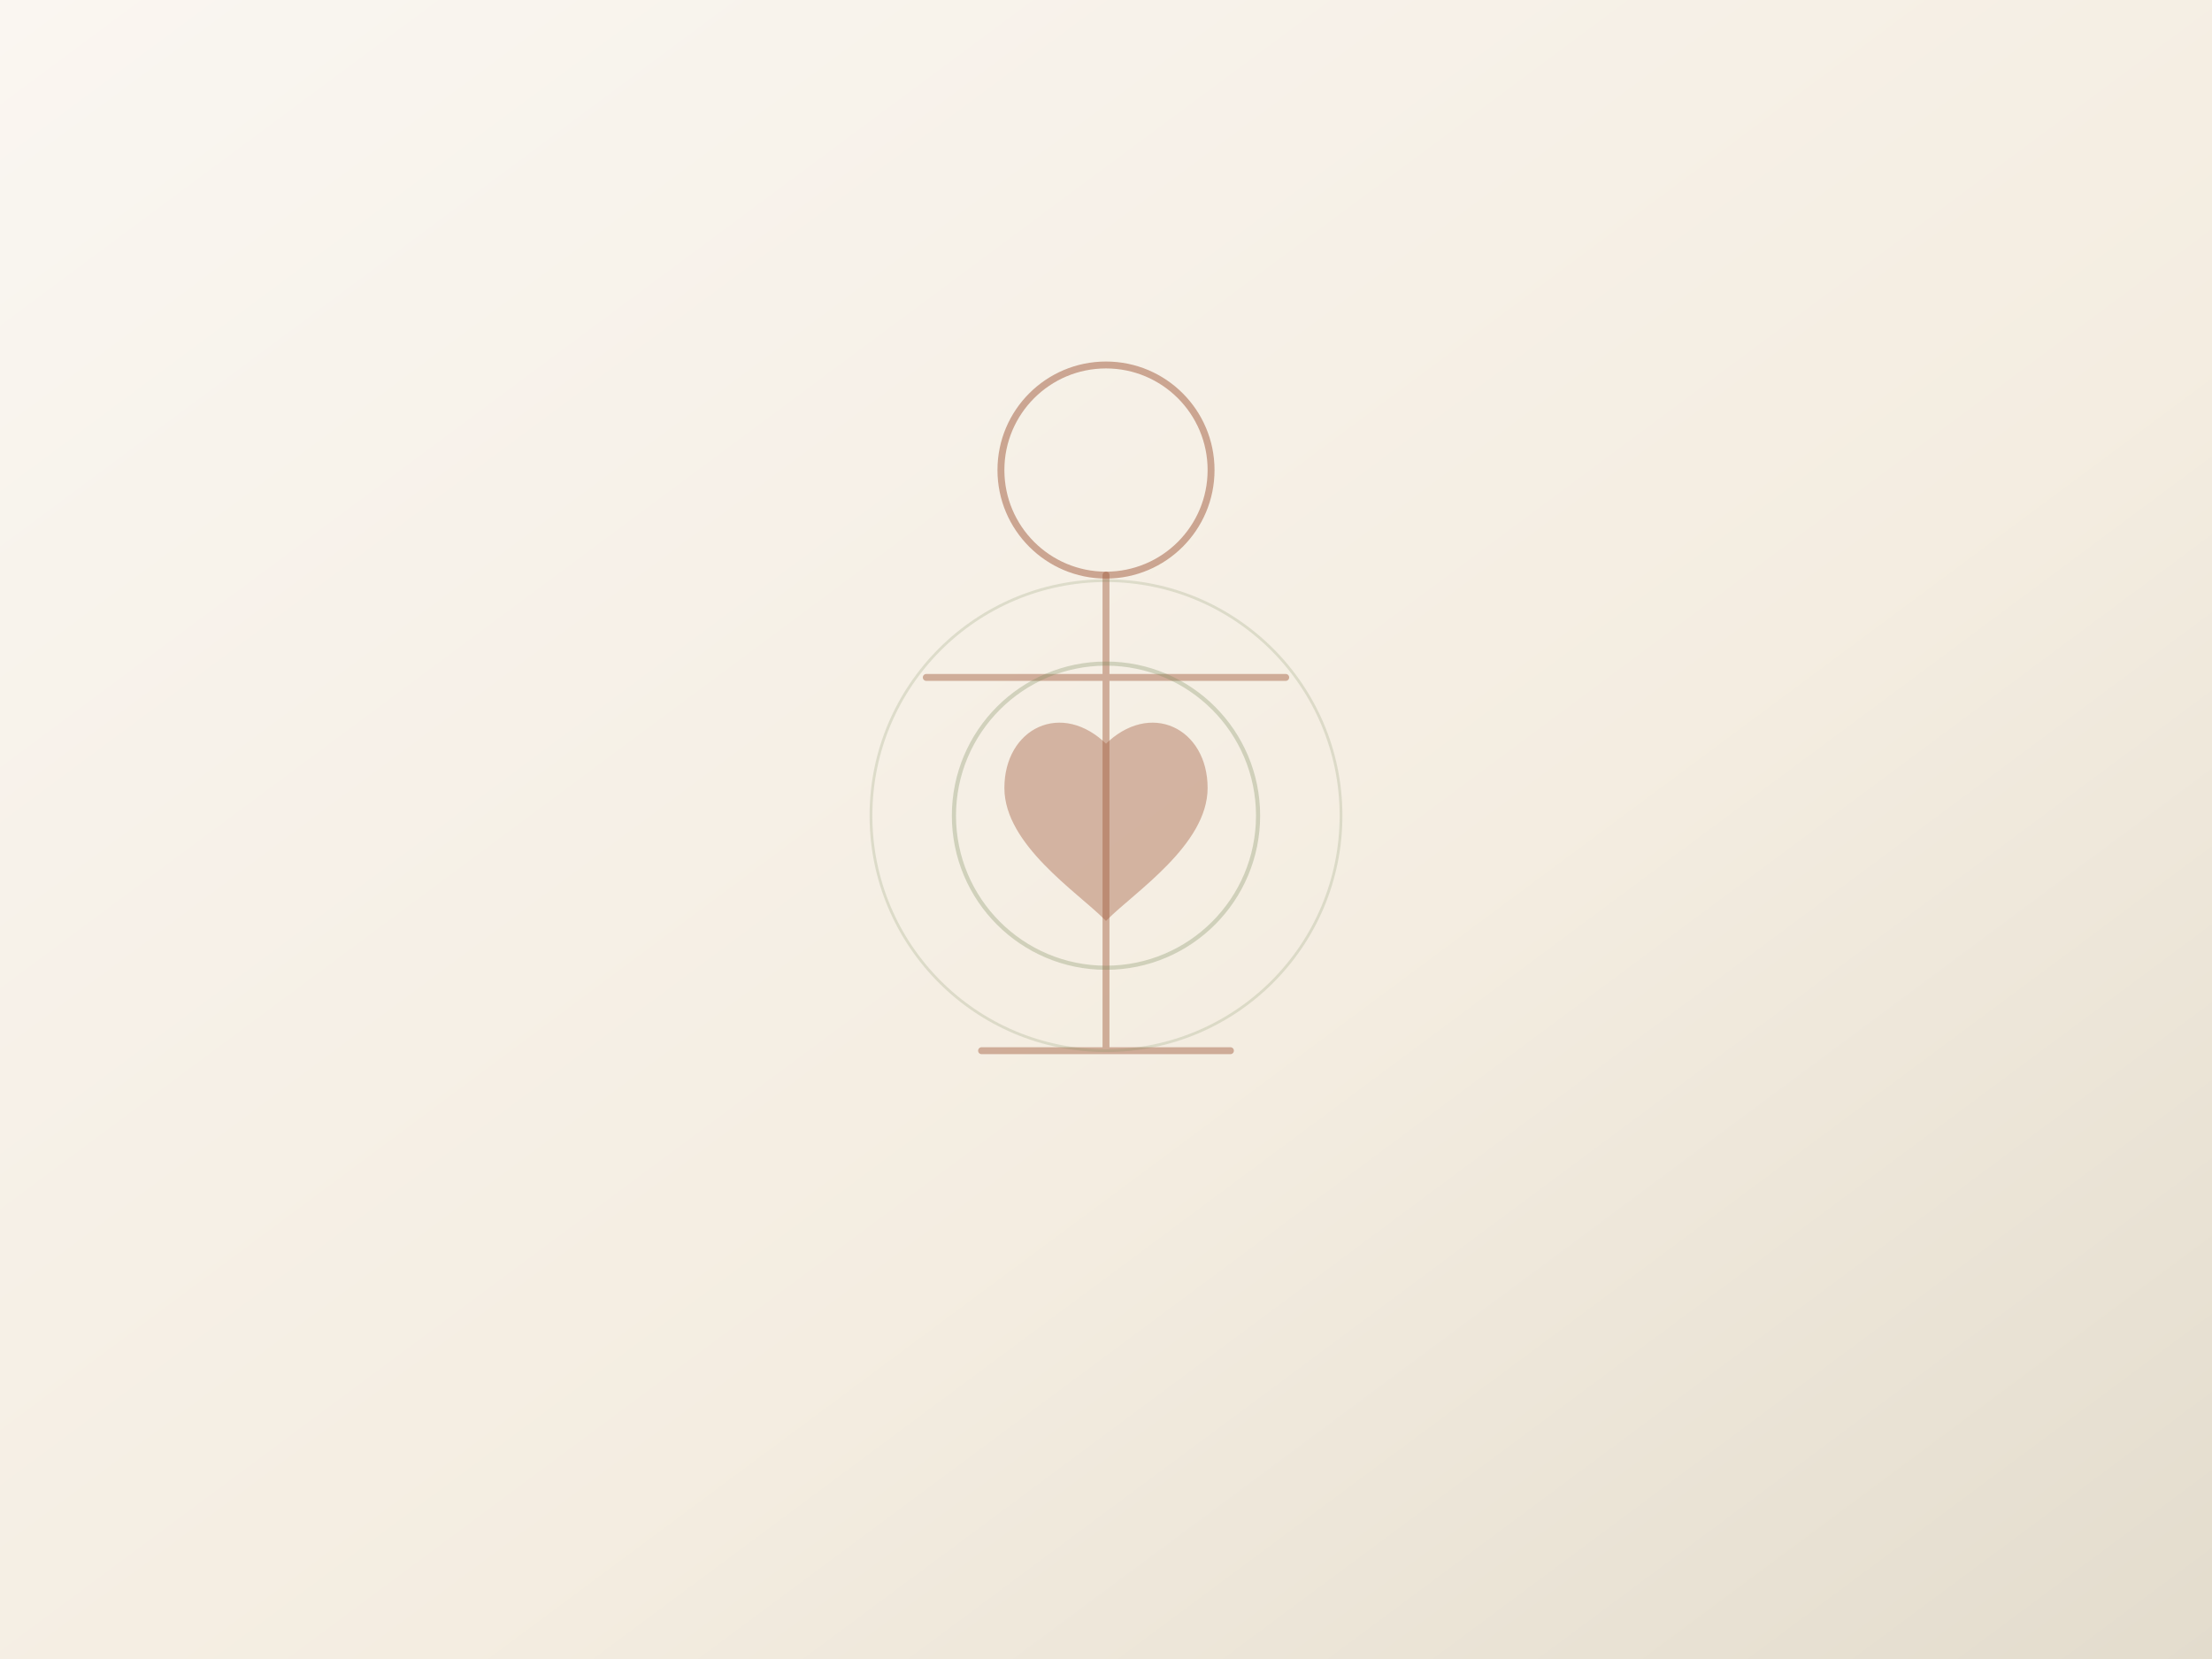
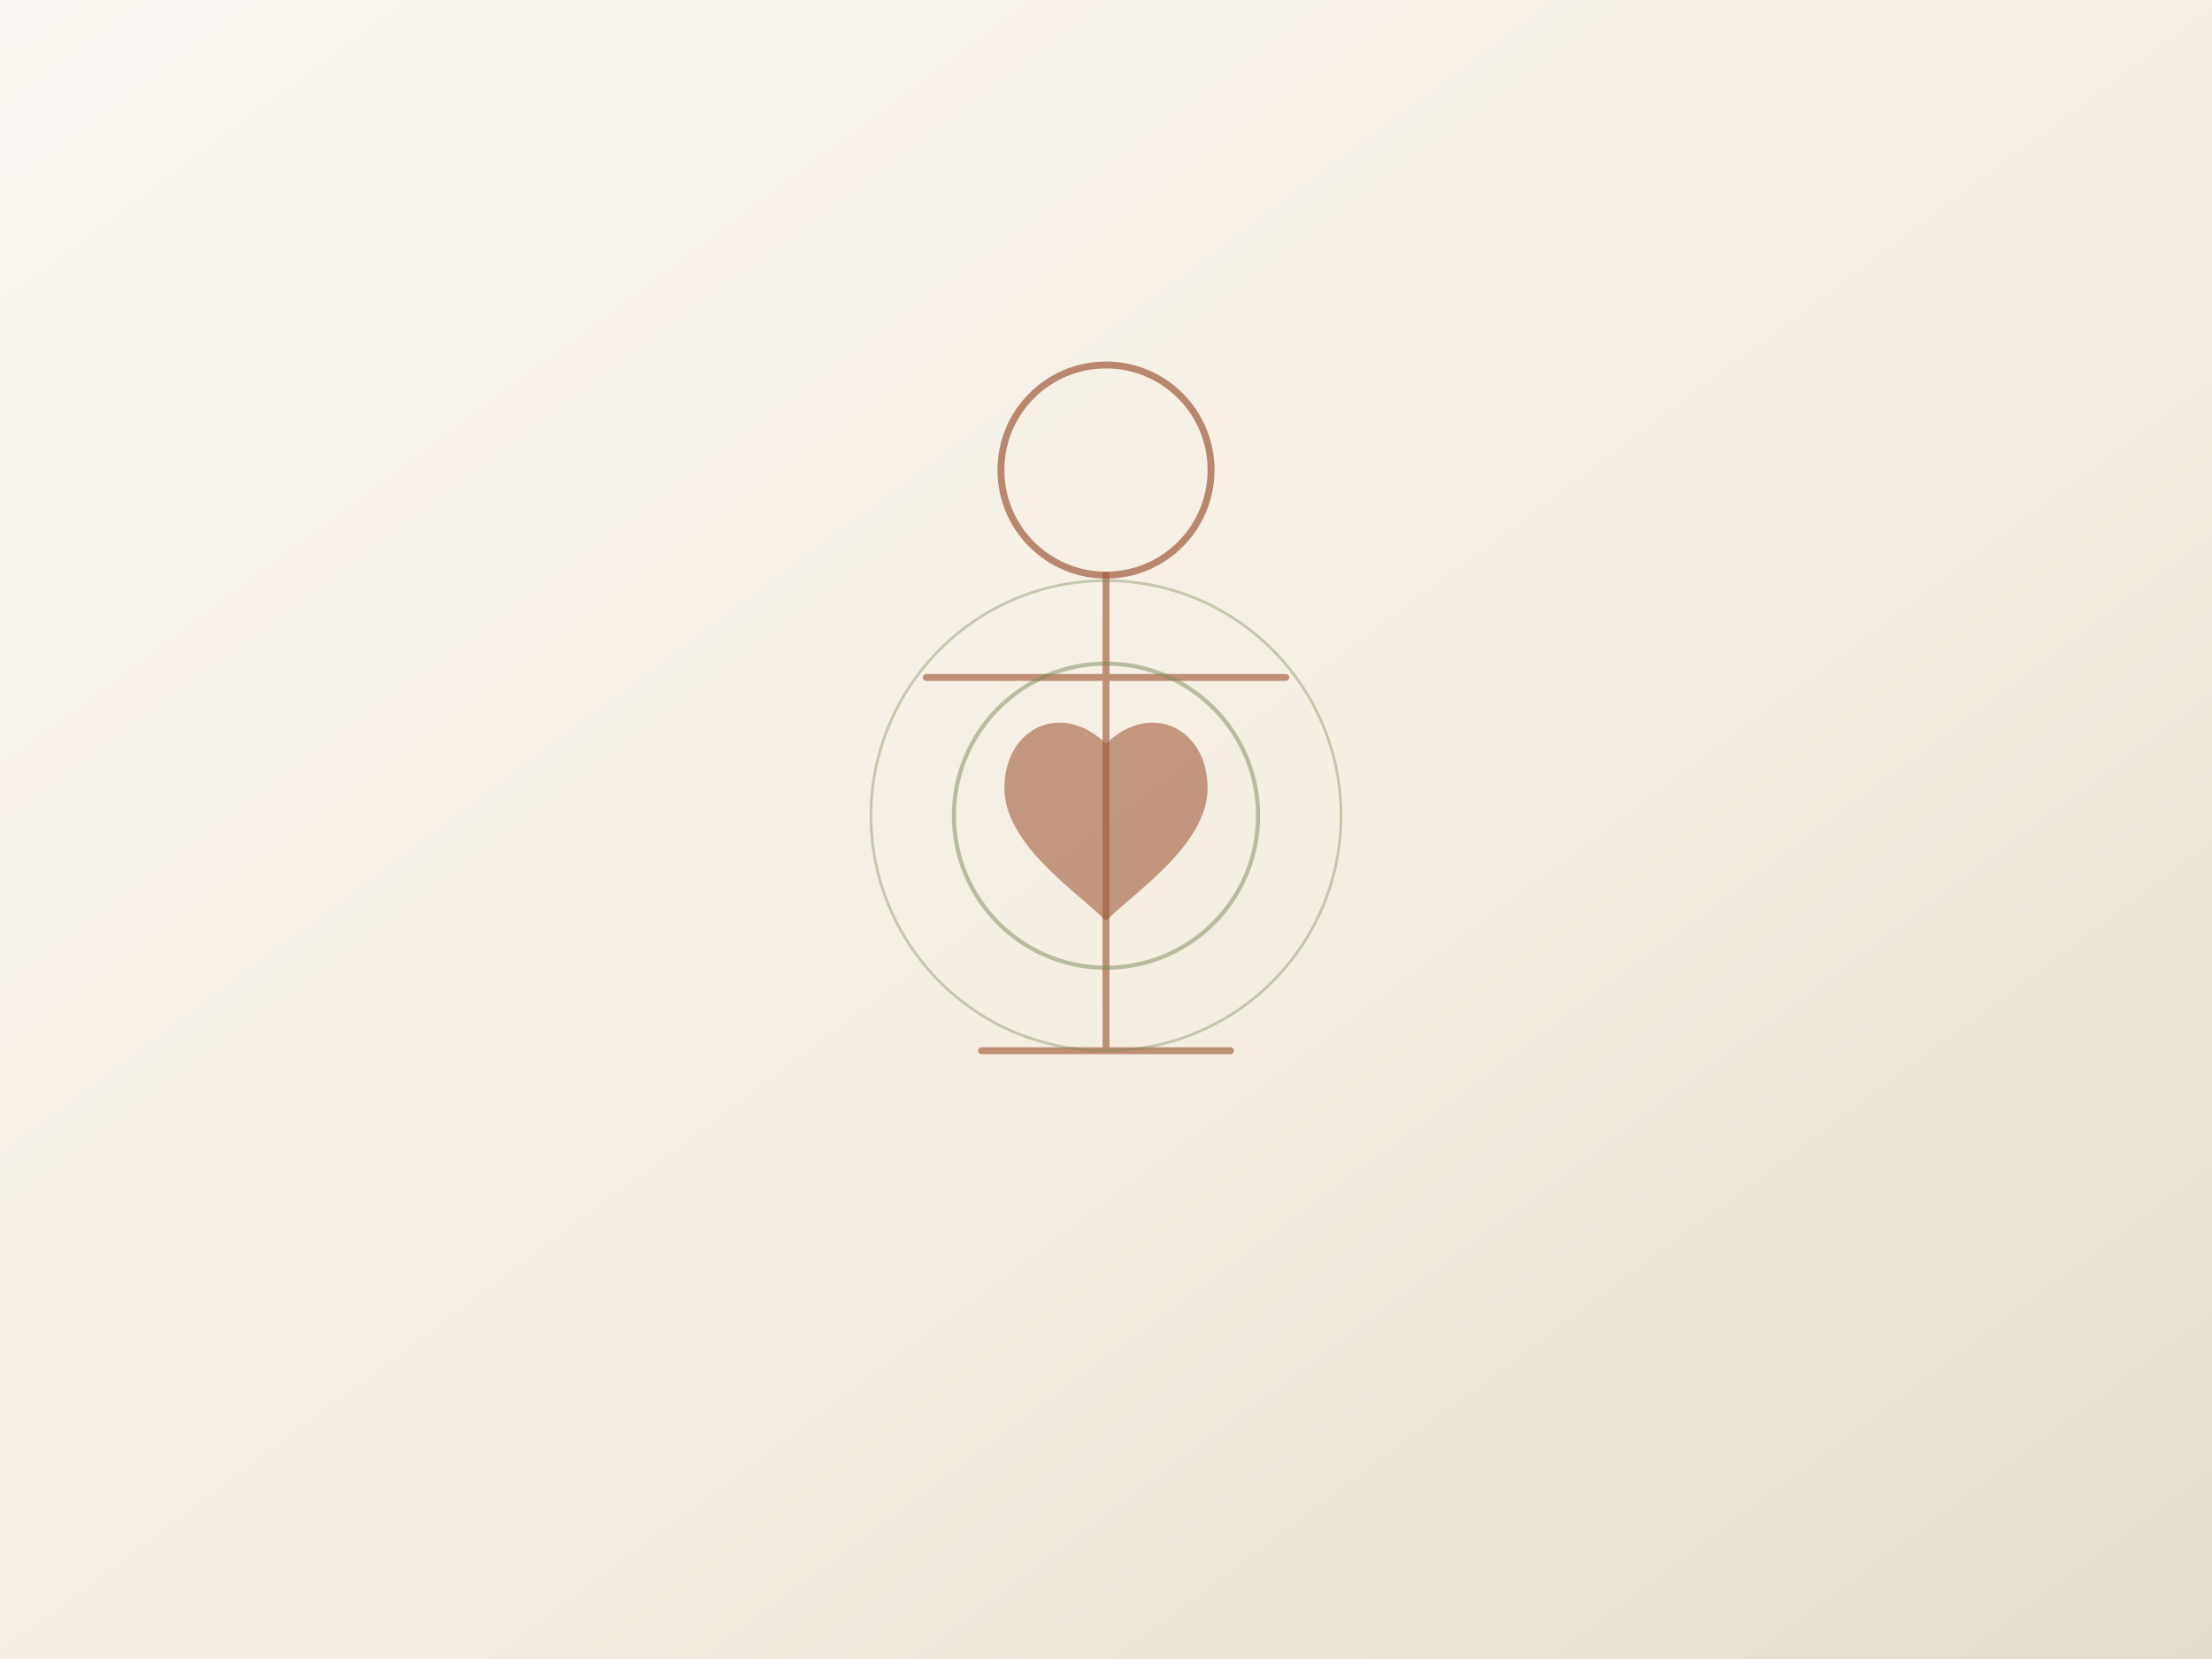
<svg xmlns="http://www.w3.org/2000/svg" viewBox="0 0 800 600" preserveAspectRatio="xMidYMid slice">
  <defs>
    <linearGradient id="bg-sintomas" x1="0%" y1="0%" x2="100%" y2="100%">
      <stop offset="0%" stop-color="#faf6f1" />
      <stop offset="60%" stop-color="#f4ede1" />
      <stop offset="100%" stop-color="#e3dccd" />
    </linearGradient>
  </defs>
  <rect width="800" height="600" fill="url(#bg-sintomas)" />
  <g transform="translate(400, 300)">
-     <circle cx="0" cy="-130" r="38" stroke="#a05a3c" stroke-width="2.5" fill="none" opacity="0.5" />
-     <path d="M 0,-92 L 0,80 M -65,-55 L 65,-55 M -45,80 L 45,80" stroke="#a05a3c" stroke-width="2.5" fill="none" opacity="0.45" stroke-linecap="round" />
-     <path d="M 0,-30 C -16,-46 -36,-36 -36,-15 C -36,5 -10,22 0,32 C 10,22 36,5 36,-15 C 36,-36 16,-46 0,-30 Z" fill="#a05a3c" opacity="0.4" stroke="#a05a3c" stroke-width="1.5" />
-     <circle cx="0" cy="-5" r="55" stroke="#7a8a5b" stroke-width="1.5" fill="none" opacity="0.3" />
-     <circle cx="0" cy="-5" r="85" stroke="#7a8a5b" stroke-width="1" fill="none" opacity="0.2" />
+     <circle cx="0" cy="-130" r="38" stroke="#a05a3c" stroke-width="2.5" fill="none" opacity="0.7" />
+     <path d="M 0,-92 L 0,80 M -65,-55 L 65,-55 M -45,80 L 45,80" stroke="#a05a3c" stroke-width="2.5" fill="none" opacity="0.65" stroke-linecap="round" />
+     <path d="M 0,-30 C -16,-46 -36,-36 -36,-15 C -36,5 -10,22 0,32 C 10,22 36,5 36,-15 C 36,-36 16,-46 0,-30 Z" fill="#a05a3c" opacity="0.6" stroke="#a05a3c" stroke-width="1.5" />
+     <circle cx="0" cy="-5" r="55" stroke="#7a8a5b" stroke-width="1.5" fill="none" opacity="0.5" />
+     <circle cx="0" cy="-5" r="85" stroke="#7a8a5b" stroke-width="1" fill="none" opacity="0.4" />
  </g>
</svg>
